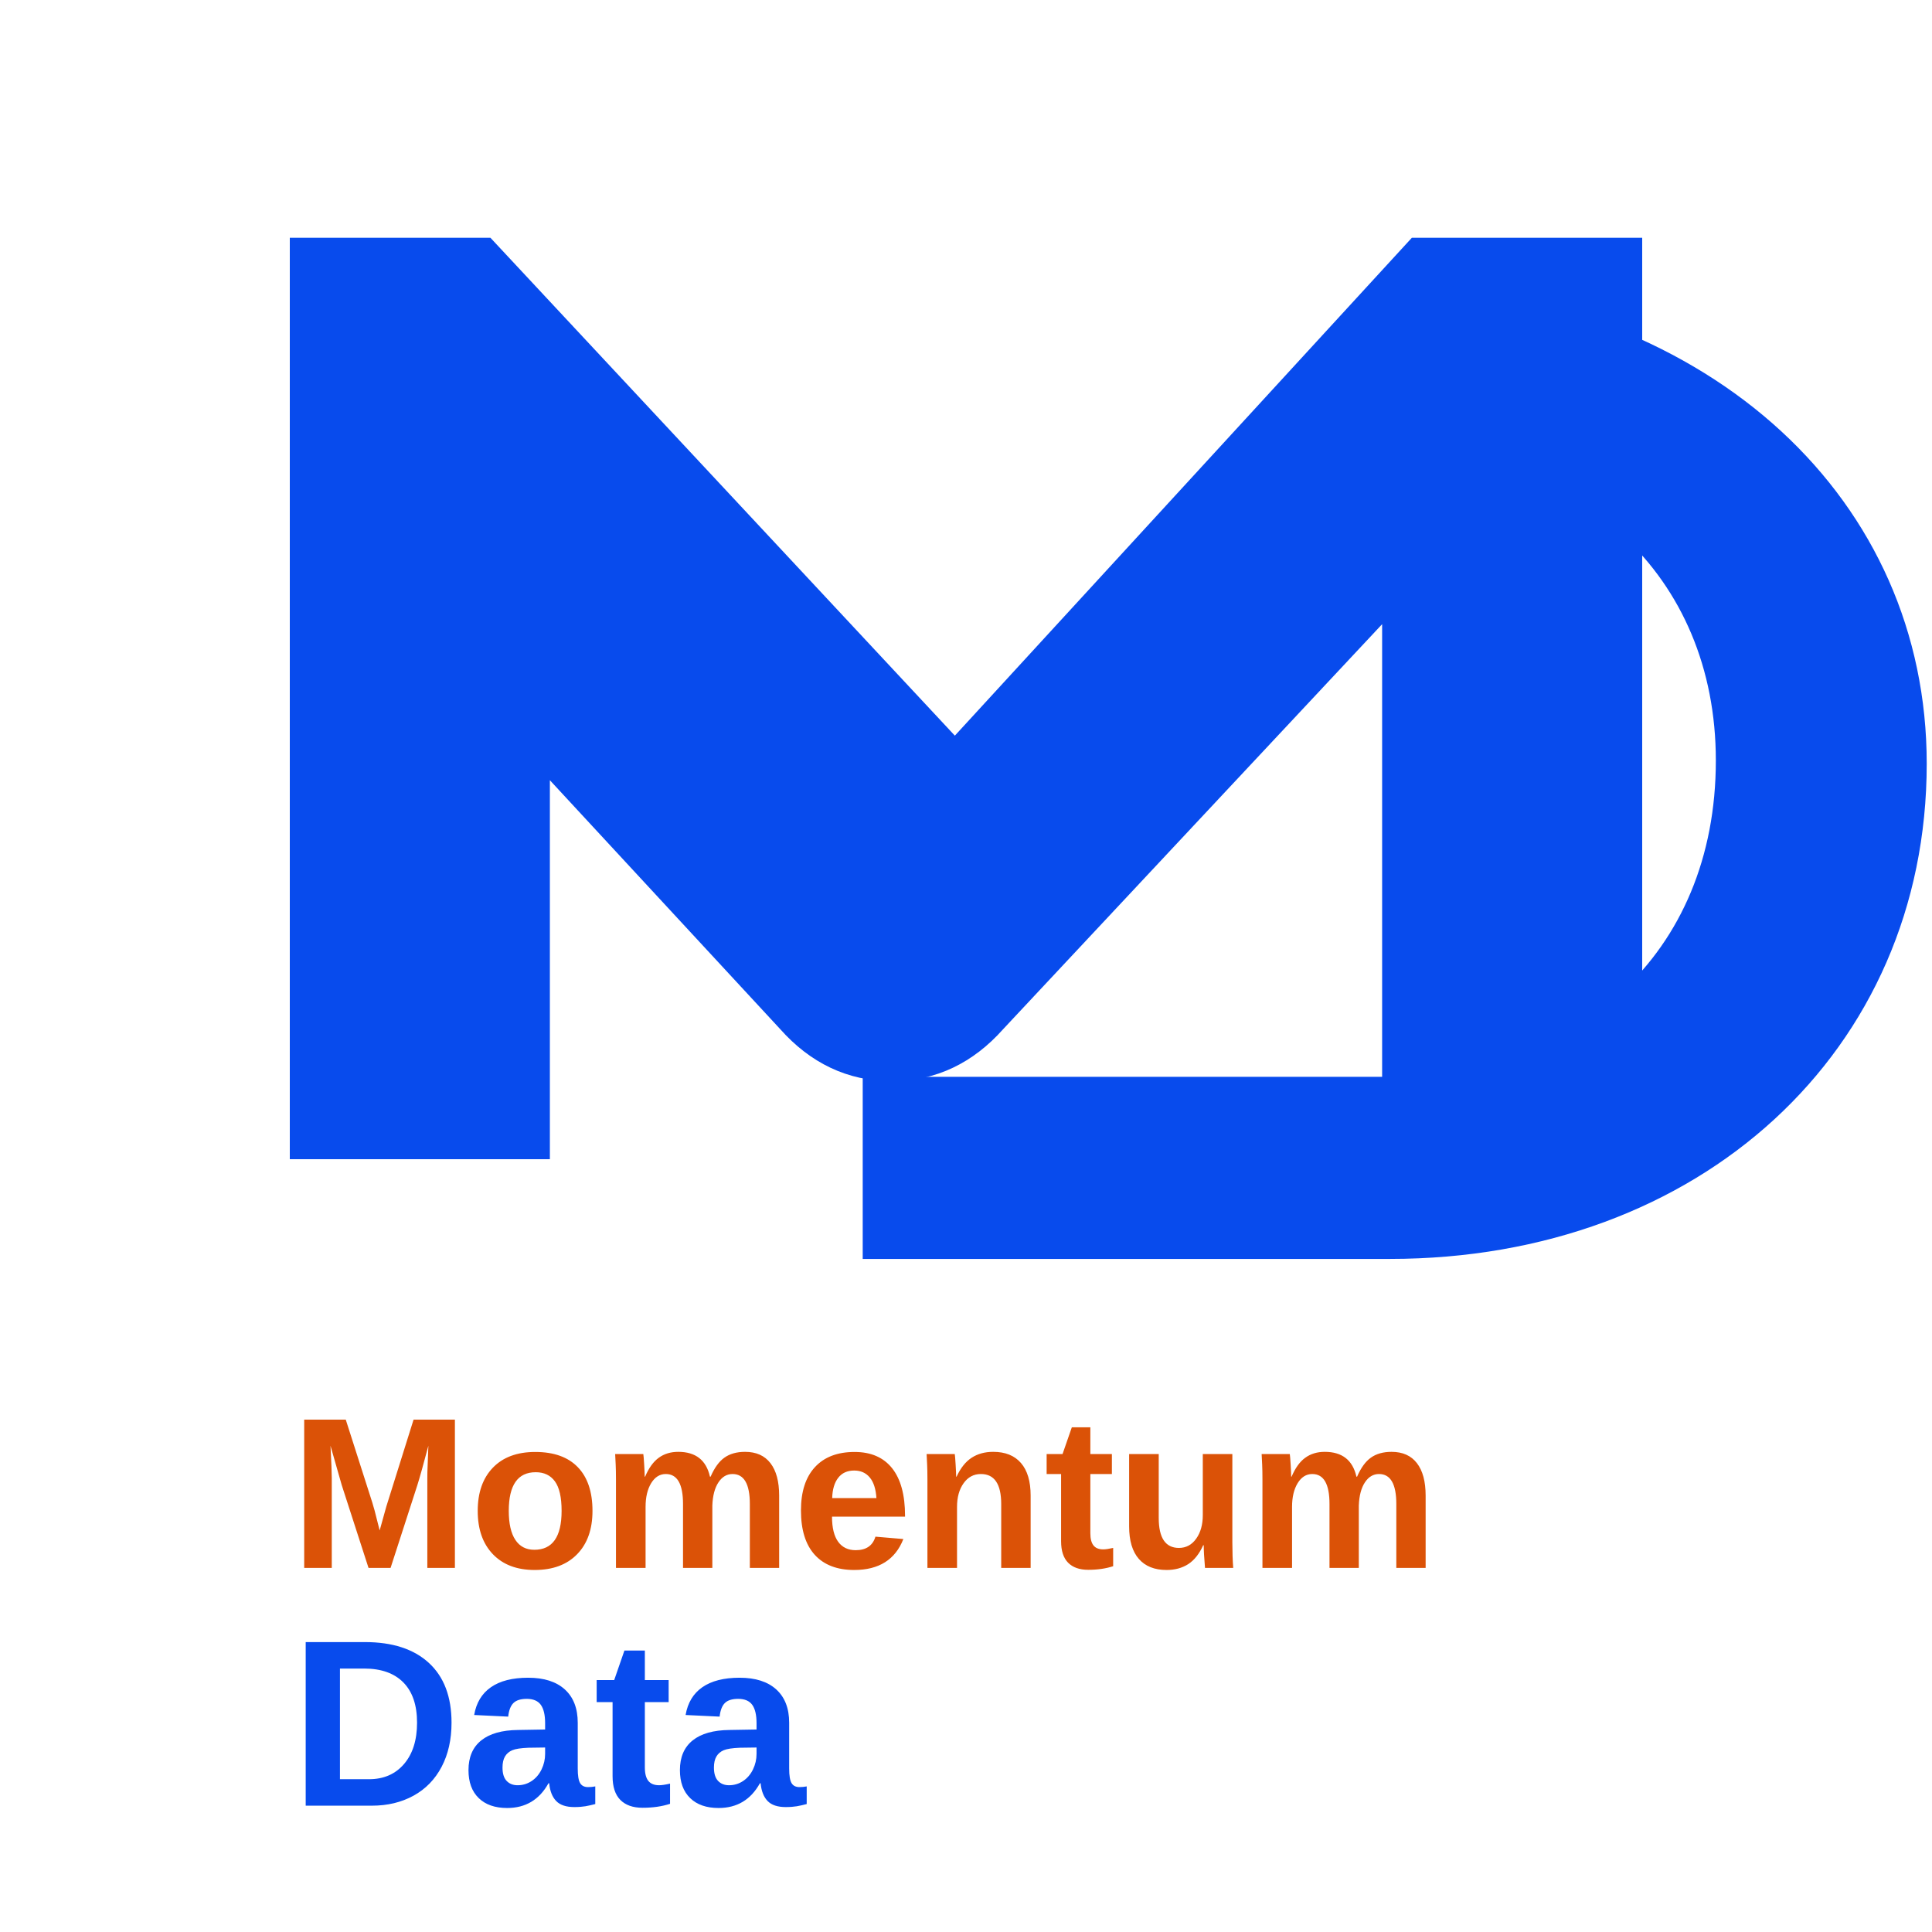
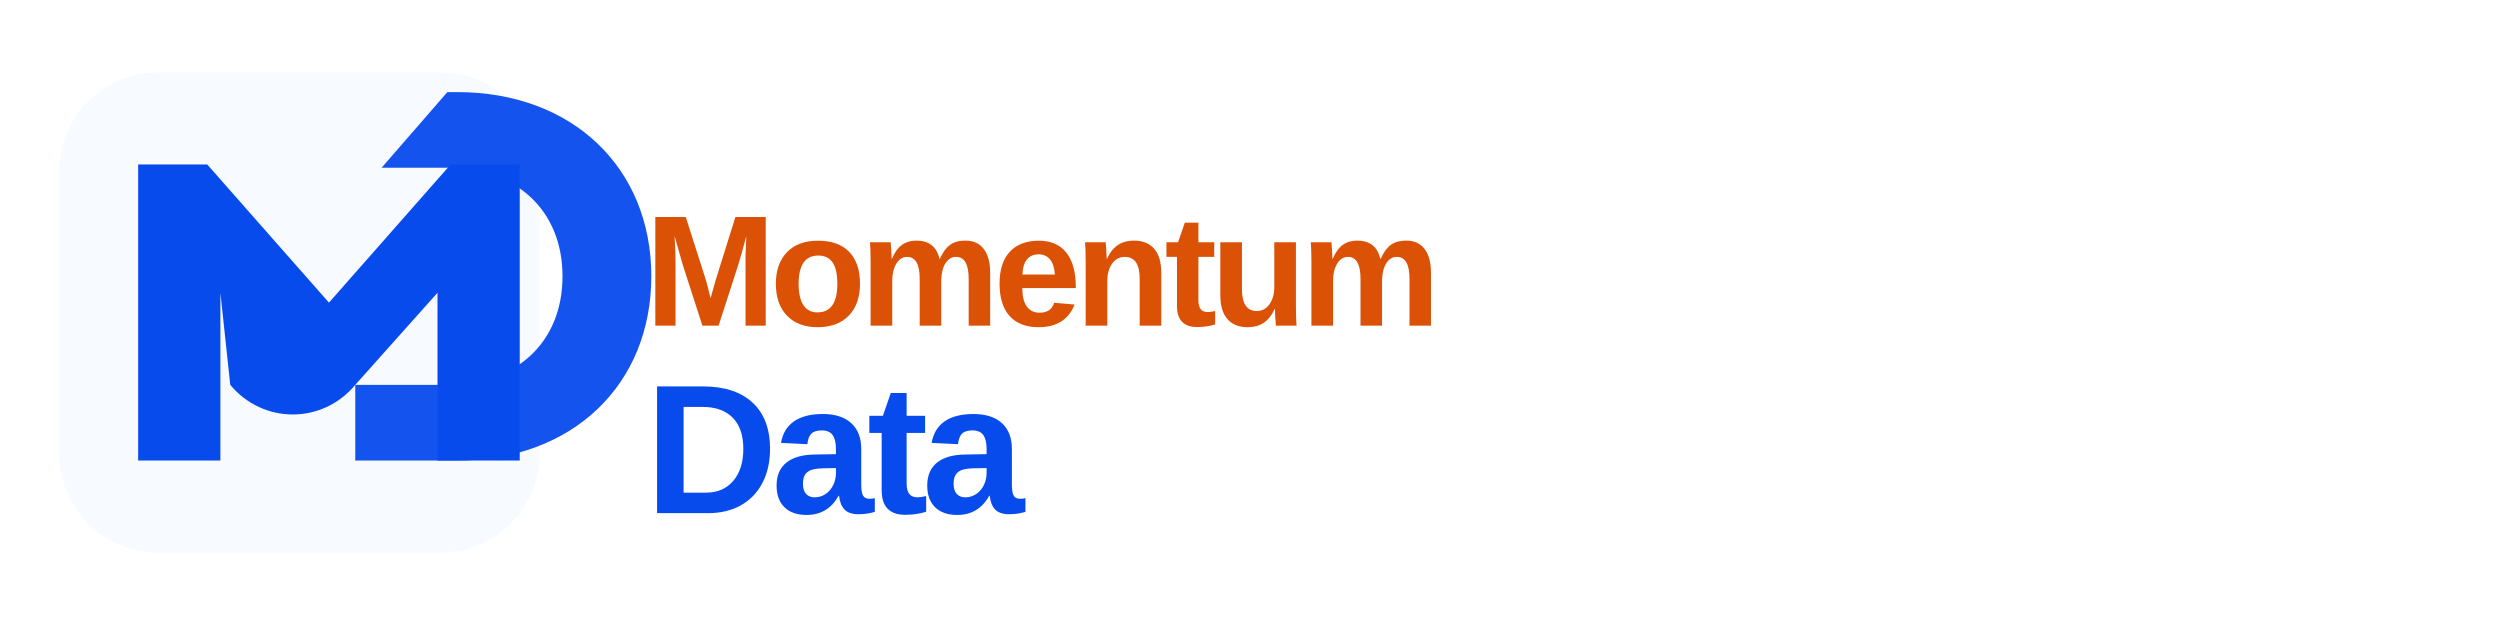
- <svg xmlns="http://www.w3.org/2000/svg" width="520" height="520" viewBox="0 0 520 520" role="img" aria-labelledby="title desc">
+ <svg xmlns="http://www.w3.org/2000/svg" width="760" height="190" viewBox="0 0 760 190" role="img" aria-labelledby="title desc">
  <g fill="none" fill-rule="evenodd">
-     <path fill="#084bed" d="M78 64h54l125 134L380 64h62v248h-70V168L270 277c-8 9-18 14-30 14s-22-5-30-14L148 210v102H78V64Z" />
-     <path fill="#084bed" d="M210 313h163c60 0 104-38 104-99 0-58-43-97-103-97h-51l54-53c100 6 166 69 166 151 0 90-71 155-168 155H210v-57Z" transform="scale(.86) translate(60 24)" />
-     <text x="78" y="422" fill="#db5207" font-family="Arial, Helvetica, sans-serif" font-size="58" font-weight="700">Momentum</text>
-     <text x="78" y="486" fill="#084bed" font-family="Arial, Helvetica, sans-serif" font-size="64" font-weight="700">Data</text>
+     <g transform="translate(18 22)">
+       <rect x="0" y="0" width="146" height="146" rx="30" fill="#f7fbff" />
+       <path d="M24 118V28h21l37 42 37-42h21v90h-25V67l-25 28c-5 6-12 9-19 9s-14-3-19-9L49 67v51H24Z" fill="#084BED" />
+       <path d="M90 118V95h28c21 0 35-13 35-33s-14-33-35-33h-20l20-23h3c35 0 59 23 59 56s-24 56-59 56H90Z" fill="#084BED" opacity="0.95" />
+     </g>
+     <g transform="translate(196 52)">
+       <text x="0" y="47" fill="#DB5207" font-family="Arial, Helvetica, sans-serif" font-size="48" font-weight="700" letter-spacing="-2">Momentum</text>
+       <text x="0" y="104" fill="#084BED" font-family="Arial, Helvetica, sans-serif" font-size="56" font-weight="700" letter-spacing="-2">Data</text>
+     </g>
  </g>
</svg>
